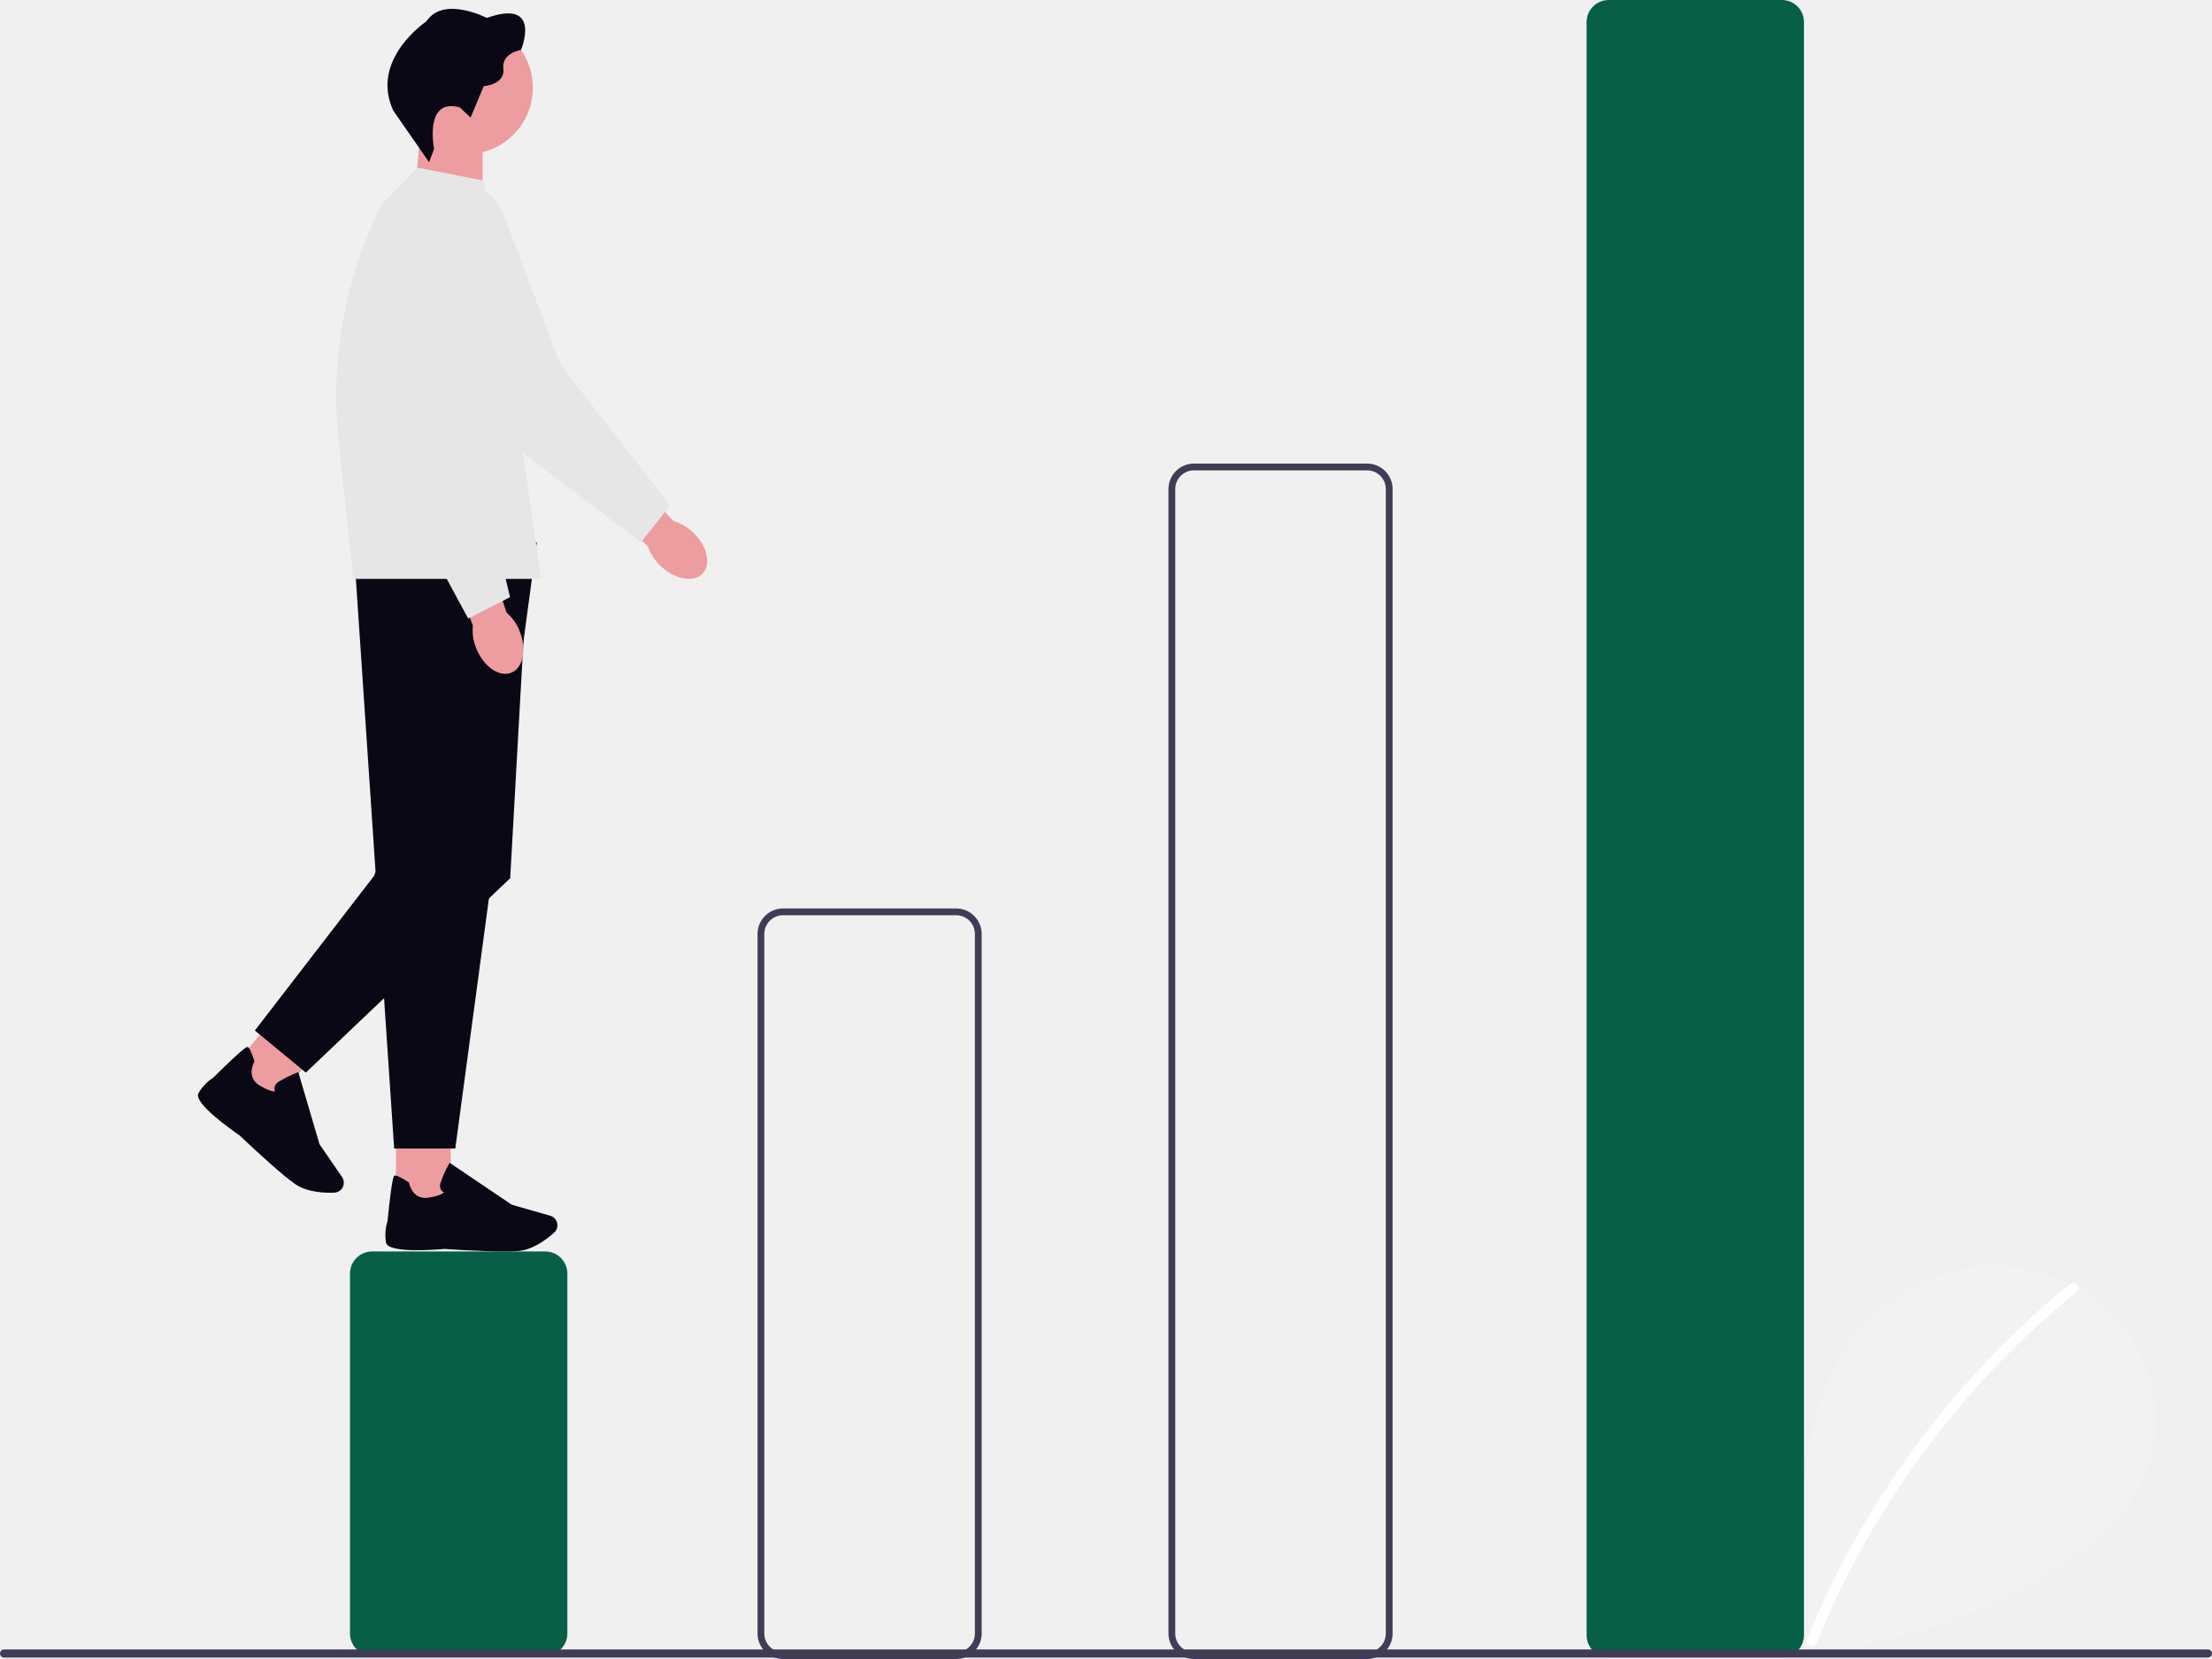
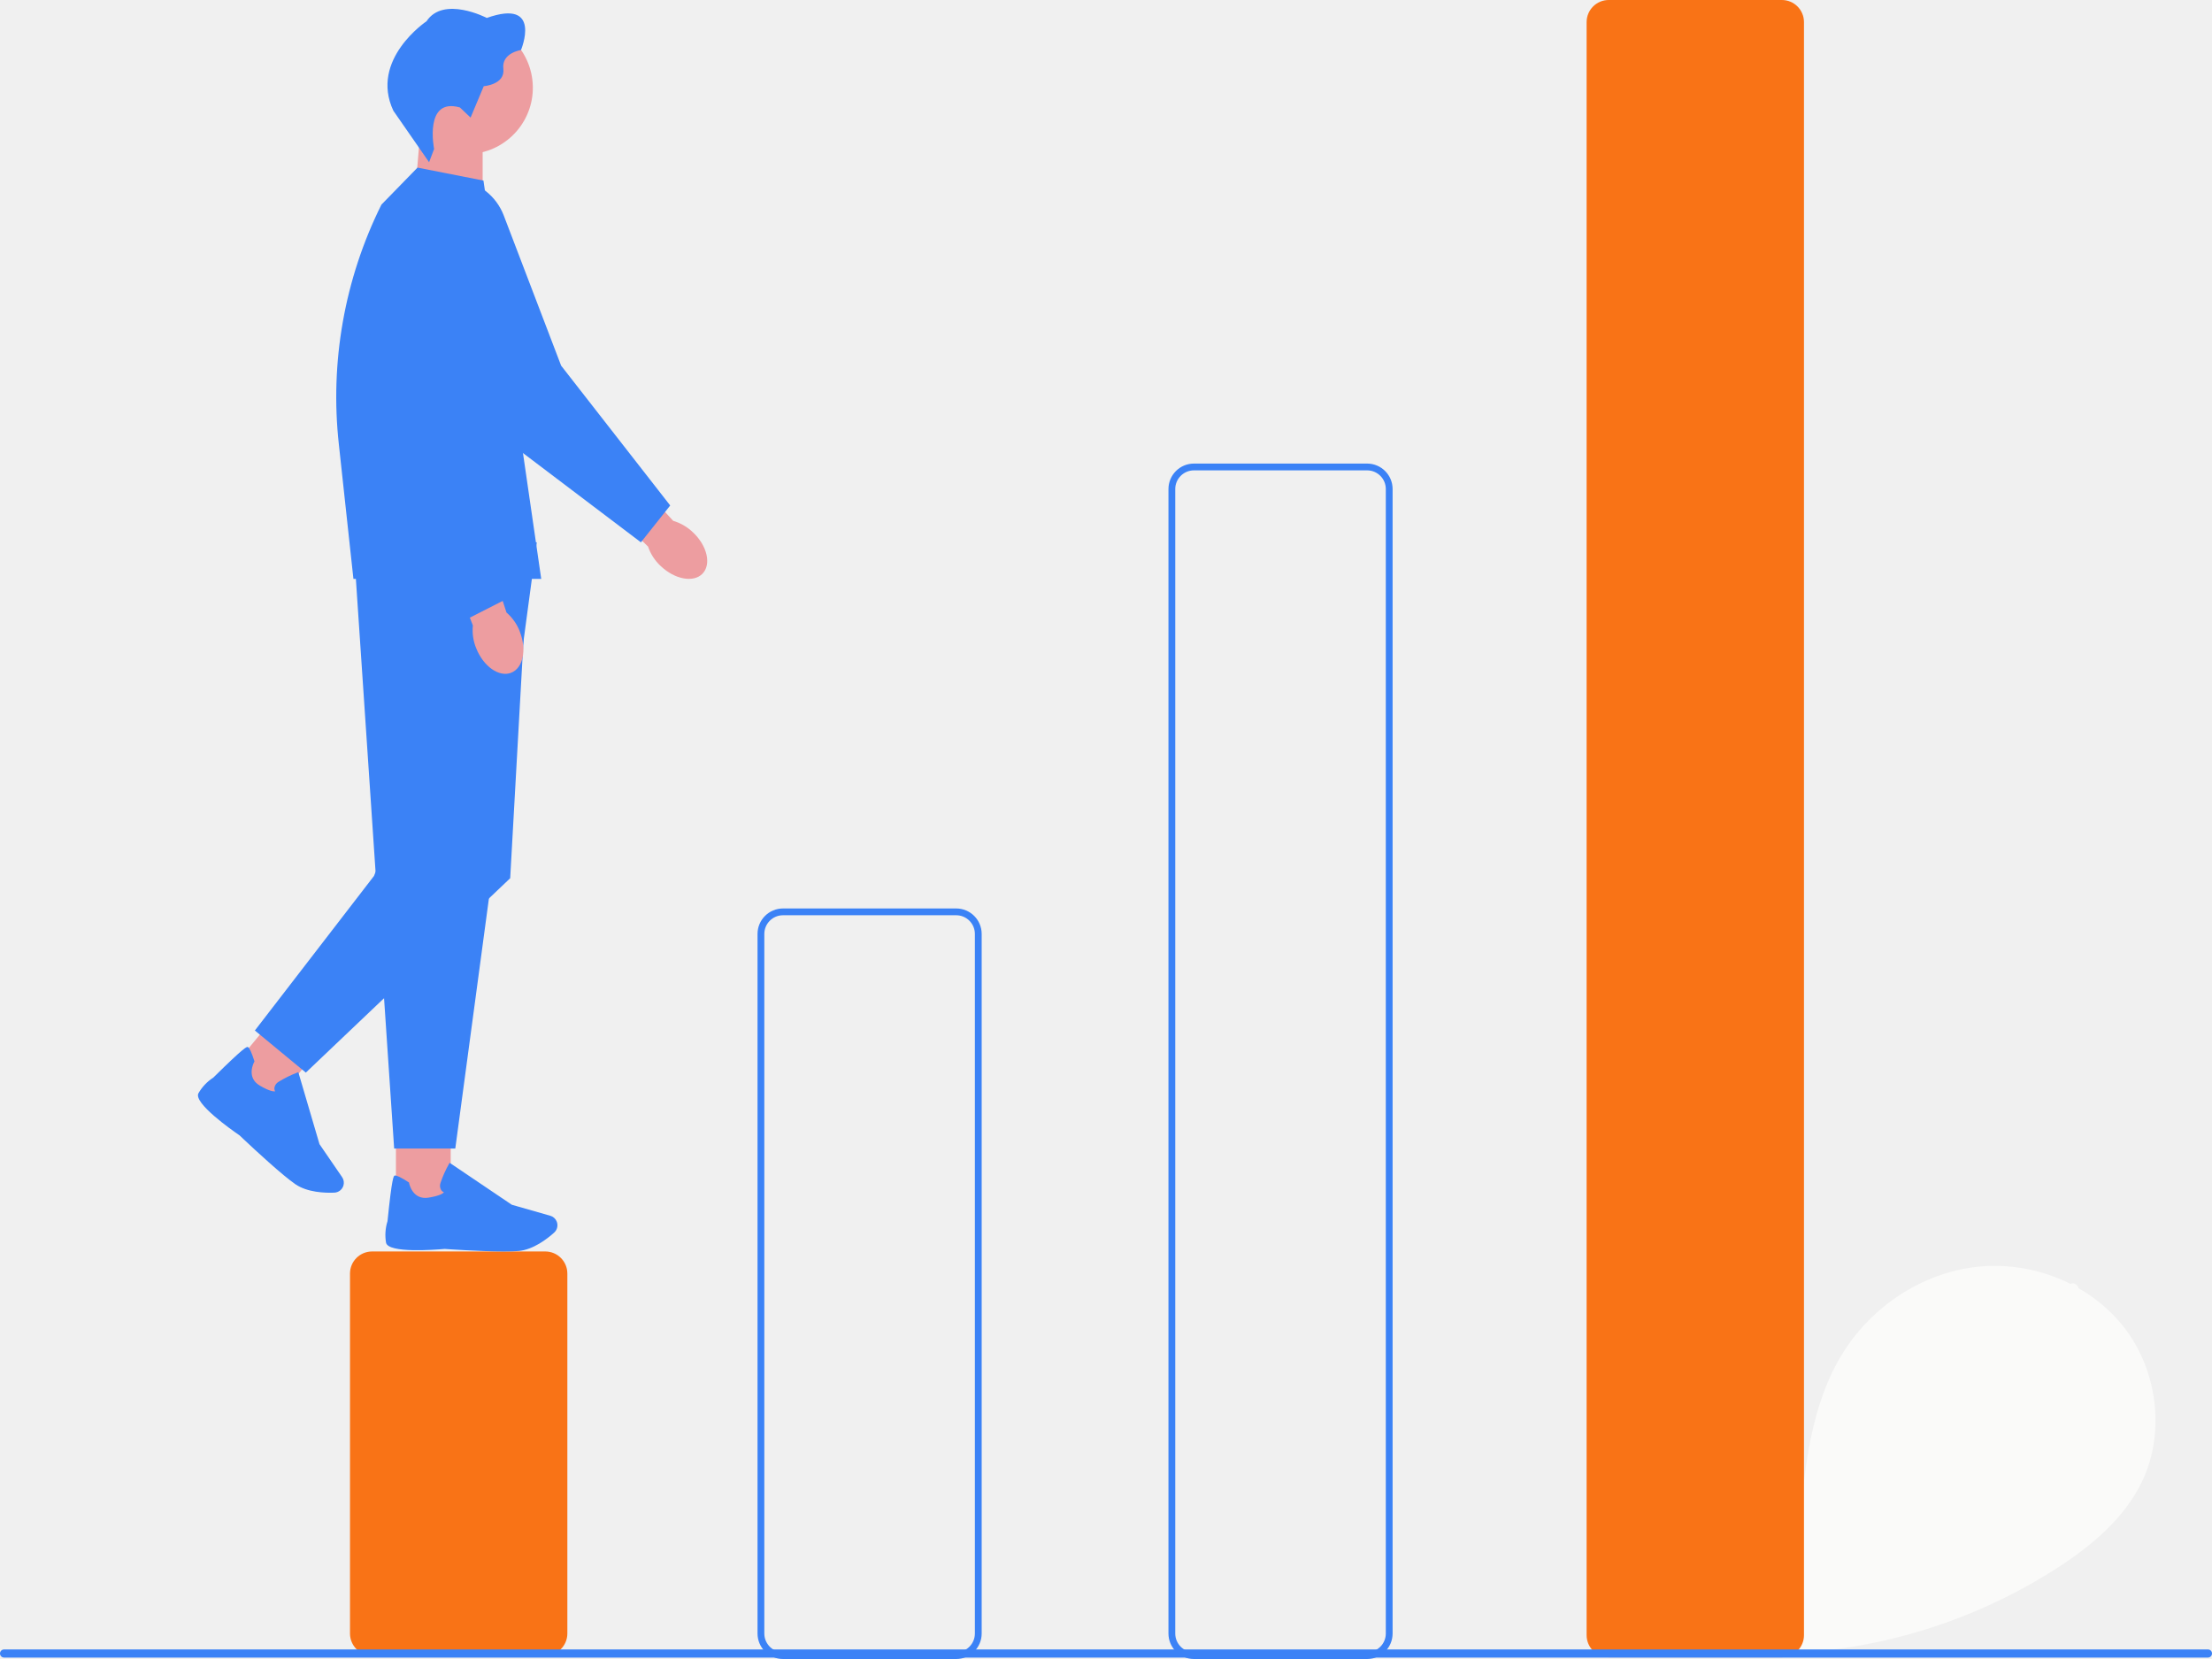
<svg xmlns="http://www.w3.org/2000/svg" width="800" height="600" viewBox="0 0 800 600" role="img" artist="Katerina Limpitsouni" source="https://undraw.co/">
  <g transform="translate(-560 -247)">
-     <path d="M759.911,703.083c-9.071-7.665-14.58-19.773-13.135-31.56s10.394-22.623,22-25.126,24.841,4.426,28.367,15.766c1.94-21.863,4.177-44.642,15.8-63.26,10.525-16.858,28.754-28.921,48.511-31.079s40.558,5.993,52.879,21.586,15.338,38.263,6.709,56.166c-6.357,13.188-18.069,23-30.34,30.988a195.815,195.815,0,0,1-133.925,29.3" transform="translate(413.61 137.331)" fill="#f2f2f2" />
-     <path d="M894.341,574.213A323.109,323.109,0,0,0,799.4,702.587c-.906,2.219,2.7,3.185,3.593.991a319.508,319.508,0,0,1,93.979-126.73C898.836,575.333,896.186,572.711,894.341,574.213Z" transform="translate(414.068 137.386)" fill="#fff" />
-     <path d="M447.124,734.277H384.484a7.993,7.993,0,0,1-7.984-7.984V596.1a7.993,7.993,0,0,1,7.984-7.984h62.641a7.993,7.993,0,0,1,7.984,7.984V726.294A7.993,7.993,0,0,1,447.124,734.277Z" transform="translate(310.081 111.493)" fill="#065f46" />
-     <path d="M568.353,758.559H505.712a9.222,9.222,0,0,1-9.212-9.212V496.328a9.222,9.222,0,0,1,9.212-9.212h62.641a9.222,9.222,0,0,1,9.212,9.212V749.347A9.222,9.222,0,0,1,568.353,758.559ZM505.712,489.572a6.763,6.763,0,0,0-6.755,6.755V749.347a6.763,6.763,0,0,0,6.755,6.755h62.641a6.763,6.763,0,0,0,6.755-6.755V496.328a6.763,6.763,0,0,0-6.755-6.755Z" transform="translate(337.471 88.44)" fill="#3f3d56" />
-     <path d="M689.353,788.459H626.712a9.222,9.222,0,0,1-9.212-9.212V365.328a9.222,9.222,0,0,1,9.212-9.212h62.641a9.222,9.222,0,0,1,9.212,9.212v413.92A9.222,9.222,0,0,1,689.353,788.459ZM626.712,358.572a6.763,6.763,0,0,0-6.755,6.755v413.92A6.763,6.763,0,0,0,626.712,786h62.641a6.763,6.763,0,0,0,6.755-6.755V365.328a6.763,6.763,0,0,0-6.755-6.755Z" transform="translate(365.09 58.54)" fill="#3f3d56" />
-     <path d="M811.254,819H748.613a7.993,7.993,0,0,1-7.984-7.984V227.6a7.993,7.993,0,0,1,7.984-7.984h62.641a7.993,7.993,0,0,1,7.984,7.984V811.018A7.993,7.993,0,0,1,811.254,819Z" transform="translate(393.194 27.384)" fill="#065f46" />
-     <path d="M1073.7,708.242H276.628a1.466,1.466,0,1,1,0-2.932H1073.7a1.466,1.466,0,1,1,0,2.932Z" transform="translate(284.838 138.235)" fill="#3f3d56" />
+     <path d="M759.911,703.083c-9.071-7.665-14.58-19.773-13.135-31.56s10.394-22.623,22-25.126,24.841,4.426,28.367,15.766c1.94-21.863,4.177-44.642,15.8-63.26,10.525-16.858,28.754-28.921,48.511-31.079s40.558,5.993,52.879,21.586,15.338,38.263,6.709,56.166c-6.357,13.188-18.069,23-30.34,30.988a195.815,195.815,0,0,1-133.925,29.3" transform="translate(413.61 137.331)" fill="#fafaf9" />
+     <path d="M894.341,574.213A323.109,323.109,0,0,0,799.4,702.587c-.906,2.219,2.7,3.185,3.593.991a319.508,319.508,0,0,1,93.979-126.73C898.836,575.333,896.186,572.711,894.341,574.213Z" transform="translate(414.068 137.386)" fill="#fafaf9" />
+     <path d="M447.124,734.277H384.484a7.993,7.993,0,0,1-7.984-7.984V596.1a7.993,7.993,0,0,1,7.984-7.984h62.641a7.993,7.993,0,0,1,7.984,7.984V726.294A7.993,7.993,0,0,1,447.124,734.277Z" transform="translate(310.081 111.493)" fill="#f97316" />
+     <path d="M568.353,758.559H505.712a9.222,9.222,0,0,1-9.212-9.212V496.328a9.222,9.222,0,0,1,9.212-9.212h62.641a9.222,9.222,0,0,1,9.212,9.212V749.347A9.222,9.222,0,0,1,568.353,758.559ZM505.712,489.572a6.763,6.763,0,0,0-6.755,6.755V749.347a6.763,6.763,0,0,0,6.755,6.755h62.641a6.763,6.763,0,0,0,6.755-6.755V496.328a6.763,6.763,0,0,0-6.755-6.755Z" transform="translate(337.471 88.44)" fill="#3b82f6" />
+     <path d="M689.353,788.459H626.712a9.222,9.222,0,0,1-9.212-9.212V365.328a9.222,9.222,0,0,1,9.212-9.212h62.641a9.222,9.222,0,0,1,9.212,9.212v413.92A9.222,9.222,0,0,1,689.353,788.459ZM626.712,358.572a6.763,6.763,0,0,0-6.755,6.755v413.92A6.763,6.763,0,0,0,626.712,786h62.641a6.763,6.763,0,0,0,6.755-6.755V365.328a6.763,6.763,0,0,0-6.755-6.755Z" transform="translate(365.09 58.54)" fill="#3b82f6" />
+     <path d="M811.254,819H748.613a7.993,7.993,0,0,1-7.984-7.984V227.6a7.993,7.993,0,0,1,7.984-7.984h62.641a7.993,7.993,0,0,1,7.984,7.984V811.018A7.993,7.993,0,0,1,811.254,819Z" transform="translate(393.194 27.384)" fill="#f97316" />
+     <path d="M1073.7,708.242H276.628a1.466,1.466,0,1,1,0-2.932H1073.7a1.466,1.466,0,1,1,0,2.932Z" transform="translate(284.838 138.235)" fill="#3b82f6" />
    <g transform="translate(631.595 247)">
      <path d="M517.4,164.58h22.316v35.4L515.109,191.9Z" transform="translate(-436.758 -119.84)" fill="#ed9da0" />
      <ellipse cx="24.015" cy="24.015" rx="24.015" ry="24.015" transform="translate(70.338 10.826) rotate(-7)" fill="#ed9da0" />
      <path d="M466.9,319.455h0a17.355,17.355,0,0,0-7.234-4.246l-19.943-21.74-10.516,10.08,21.374,20.974a17.04,17.04,0,0,0,4.539,7.005c5.116,4.891,11.9,6.147,15.146,2.808s1.759-10-3.347-14.875H466.9Z" transform="translate(-287.801 -126.848)" fill="#ed9da0" />
-       <path d="M543.182,303.815l-10.59,13.315-54.743-41.438-.047-.095-31.99-59.7a20.475,20.475,0,1,1,37.173-16.984l20.756,54.326L543.183,303.8v.019Z" transform="translate(-372.395 -120.995)" fill="#e6e6e6" />
+       <path d="M543.182,303.815l-10.59,13.315-54.743-41.438-.047-.095-31.99-59.7a20.475,20.475,0,1,1,37.173-16.984l20.756,54.326L543.183,303.8v.019Z" transform="translate(-372.395 -120.995)" fill="#3b82f6" />
      <path d="M560.07,156.929v.006Z" transform="translate(-435.646 -126.904)" fill="#ed9da0" />
-       <path d="M14.09,49.606,11.7,54.146,1.144,34.087C-5.21,14.626,16.983,3.448,16.983,3.448,24.228-5.081,38.78,4.9,38.78,4.9,59.772.233,49.636,17.926,49.636,17.926s-7.158.158-7.158,5.948-7.8,5.391-7.8,5.391L28.564,39.96l-3.376-4.1c-12.549-5.314-11.1,13.749-11.1,13.749Z" transform="translate(65.376 6.347) rotate(-7)" fill="#090814" />
+       <path d="M14.09,49.606,11.7,54.146,1.144,34.087C-5.21,14.626,16.983,3.448,16.983,3.448,24.228-5.081,38.78,4.9,38.78,4.9,59.772.233,49.636,17.926,49.636,17.926s-7.158.158-7.158,5.948-7.8,5.391-7.8,5.391L28.564,39.96l-3.376-4.1c-12.549-5.314-11.1,13.749-11.1,13.749Z" transform="translate(65.376 6.347) rotate(-7)" fill="#3b82f6" />
      <rect width="19.802" height="28.095" transform="translate(71.599 407.511)" fill="#ed9da0" />
-       <path d="M529.428,594.055c-8.69,0-21.379-.908-21.476-.917-3.392.3-20.341,1.636-21.183-2.241a16.651,16.651,0,0,1,.53-7.8c1.636-16.2,2.241-16.388,2.6-16.492.58-.17,2.26.631,4.993,2.391l.17.114.038.2c.047.246,1.258,6.194,7,5.285,3.934-.624,5.206-1.494,5.617-1.919a2.419,2.419,0,0,1-1.04-.869,3.042,3.042,0,0,1-.217-2.536,40.091,40.091,0,0,1,3.043-6.837l.256-.454,22.5,15.184,13.9,3.972a3.556,3.556,0,0,1,2.318,2.051h0a3.584,3.584,0,0,1-.908,4.047c-2.524,2.269-7.547,6.153-12.8,6.638-1.4.133-3.253.18-5.333.18h0Z" transform="translate(-418.744 -141.446)" fill="#090814" />
+       <path d="M529.428,594.055c-8.69,0-21.379-.908-21.476-.917-3.392.3-20.341,1.636-21.183-2.241a16.651,16.651,0,0,1,.53-7.8c1.636-16.2,2.241-16.388,2.6-16.492.58-.17,2.26.631,4.993,2.391l.17.114.038.2c.047.246,1.258,6.194,7,5.285,3.934-.624,5.206-1.494,5.617-1.919a2.419,2.419,0,0,1-1.04-.869,3.042,3.042,0,0,1-.217-2.536,40.091,40.091,0,0,1,3.043-6.837l.256-.454,22.5,15.184,13.9,3.972a3.556,3.556,0,0,1,2.318,2.051h0a3.584,3.584,0,0,1-.908,4.047c-2.524,2.269-7.547,6.153-12.8,6.638-1.4.133-3.253.18-5.333.18h0Z" transform="translate(-418.744 -141.446)" fill="#3b82f6" />
      <rect width="19.802" height="28.095" transform="translate(27.027 399.666) rotate(-140.436)" fill="#ed9da0" />
-       <path d="M599.206,564.065c-6.7-5.541-15.9-14.326-15.962-14.392-2.808-1.919-16.719-11.7-14.894-15.225a16.5,16.5,0,0,1,5.381-5.674c11.584-11.451,12.161-11.2,12.511-11.054.558.237,1.341,1.919,2.326,5.021l.057.189-.1.18c-.133.227-2.988,5.588,2.014,8.539,3.432,2.024,4.965,2.166,5.551,2.1a2.414,2.414,0,0,1-.246-1.341,3.049,3.049,0,0,1,1.449-2.09A40.232,40.232,0,0,1,604,526.99l.482-.189,7.659,26.043,8.18,11.924a3.588,3.588,0,0,1,.473,3.064h0a3.6,3.6,0,0,1-3.281,2.543c-3.385.145-9.731-.066-14.09-3.043-1.154-.8-2.608-1.938-4.218-3.26h0Z" transform="translate(-568.186 -139.039)" fill="#090814" />
-       <path d="M559.02,319.1,529.544,538.344H507.435L492.7,319.1h66.326Z" transform="translate(-436.477 -122.965)" fill="#090814" />
-       <path d="M535.766,436.265,492.7,492.142l18.43,15.224,73.909-70.3,6.6-117.971-13.217,11.816Z" transform="translate(-472.117 -119.446)" fill="#090814" />
-       <path d="M545.916,188.41l20.893,144.053H498.887l-5.267-48.632a156.293,156.293,0,0,1,15.395-86.725l13.055-13.383,23.848,4.688Z" transform="translate(-442.662 -123.104)" fill="#e6e6e6" />
+       <path d="M599.206,564.065c-6.7-5.541-15.9-14.326-15.962-14.392-2.808-1.919-16.719-11.7-14.894-15.225a16.5,16.5,0,0,1,5.381-5.674c11.584-11.451,12.161-11.2,12.511-11.054.558.237,1.341,1.919,2.326,5.021l.057.189-.1.18c-.133.227-2.988,5.588,2.014,8.539,3.432,2.024,4.965,2.166,5.551,2.1a2.414,2.414,0,0,1-.246-1.341,3.049,3.049,0,0,1,1.449-2.09A40.232,40.232,0,0,1,604,526.99l.482-.189,7.659,26.043,8.18,11.924a3.588,3.588,0,0,1,.473,3.064h0a3.6,3.6,0,0,1-3.281,2.543c-3.385.145-9.731-.066-14.09-3.043-1.154-.8-2.608-1.938-4.218-3.26h0Z" transform="translate(-568.186 -139.039)" fill="#3b82f6" />
+       <path d="M559.02,319.1,529.544,538.344H507.435L492.7,319.1h66.326Z" transform="translate(-436.477 -122.965)" fill="#3b82f6" />
+       <path d="M535.766,436.265,492.7,492.142l18.43,15.224,73.909-70.3,6.6-117.971-13.217,11.816Z" transform="translate(-472.117 -119.446)" fill="#3b82f6" />
+       <path d="M545.916,188.41l20.893,144.053H498.887l-5.267-48.632a156.293,156.293,0,0,1,15.395-86.725l13.055-13.383,23.848,4.688Z" transform="translate(-442.662 -123.104)" fill="#3b82f6" />
      <path d="M527.22,356.781h0a17.3,17.3,0,0,0-4.823-6.864l-9.129-28.068-13.759,4.812,10.732,27.944a16.941,16.941,0,0,0,1.219,8.265c2.619,6.563,8.275,10.525,12.615,8.839s5.74-8.369,3.121-14.932h.019Z" transform="translate(-410.816 -128.391)" fill="#ed9da0" />
-       <path d="M556.777,337.49l-15.158,7.716L509,284.788v-.1L504.665,217.1a20.476,20.476,0,1,1,40.87,0l-3.66,58.035,14.9,62.364h0Z" transform="translate(-443.901 -121.516)" fill="#e6e6e6" />
+       <path d="M556.777,337.49l-15.158,7.716L509,284.788v-.1L504.665,217.1a20.476,20.476,0,1,1,40.87,0l-3.66,58.035,14.9,62.364h0Z" transform="translate(-443.901 -121.516)" fill="#3b82f6" />
    </g>
  </g>
</svg>
